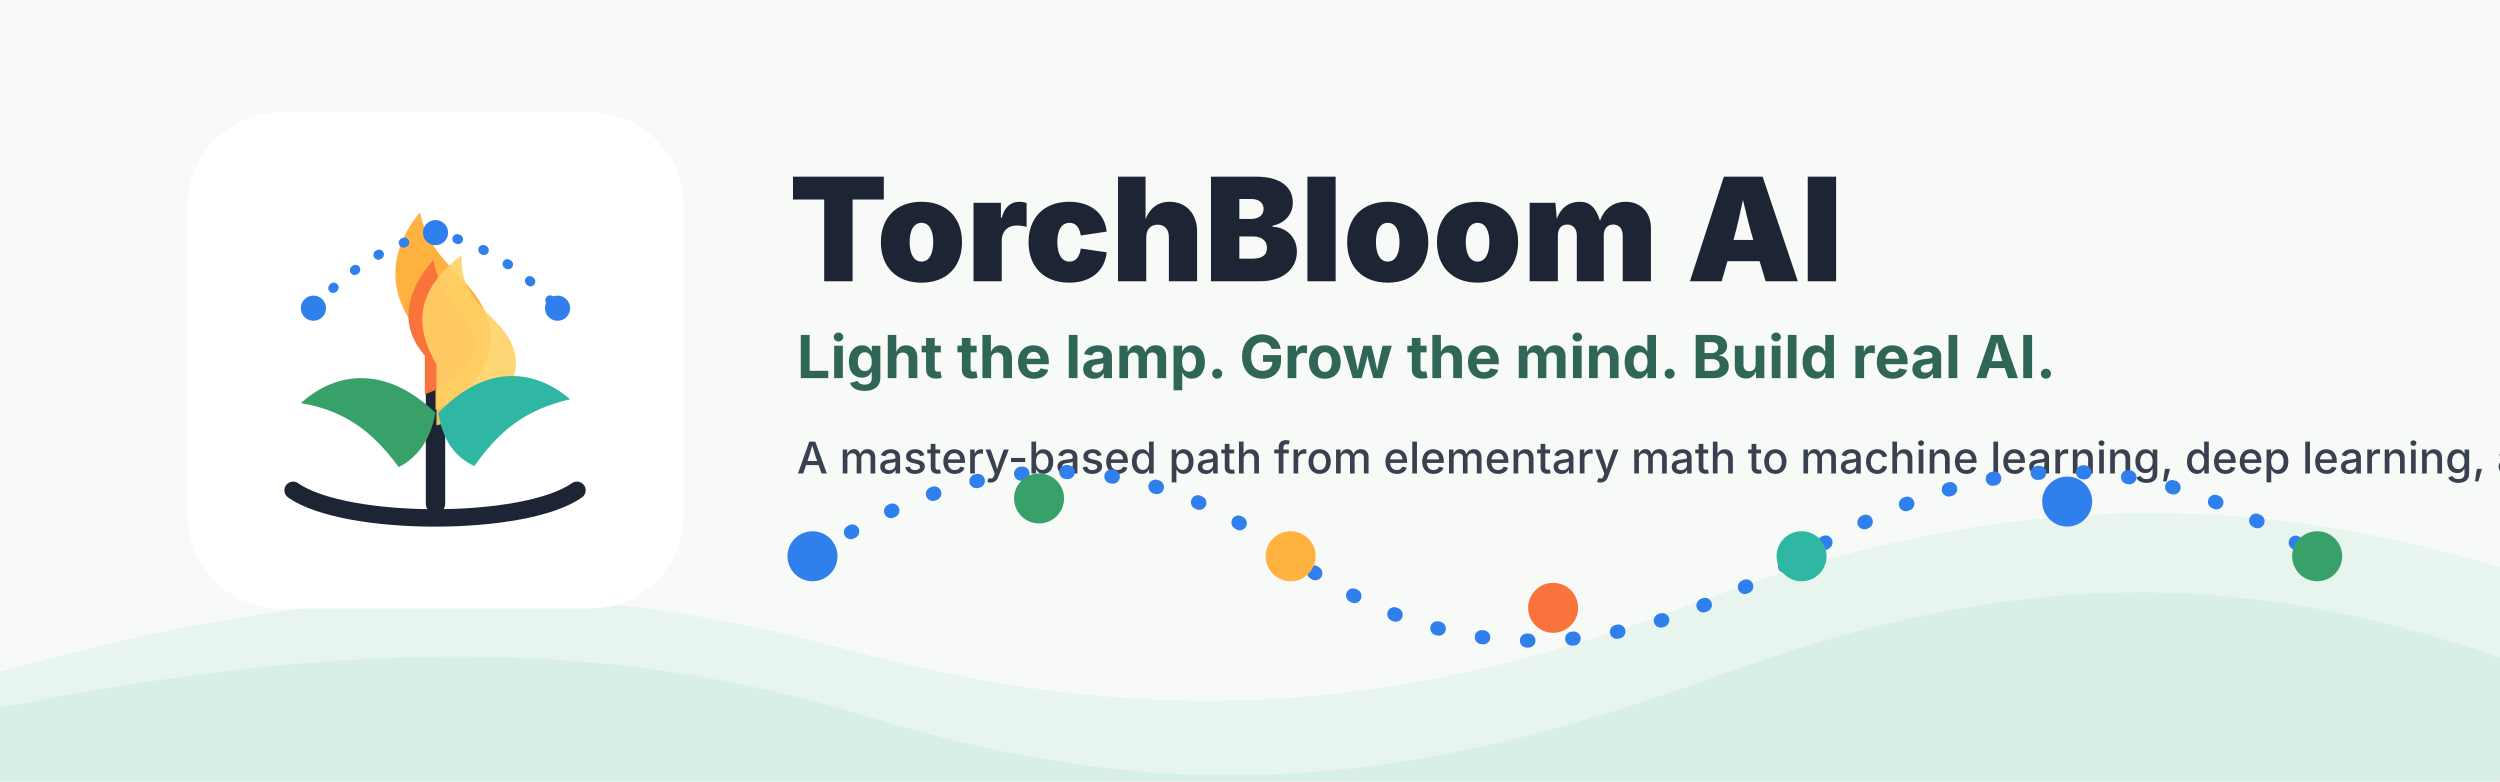
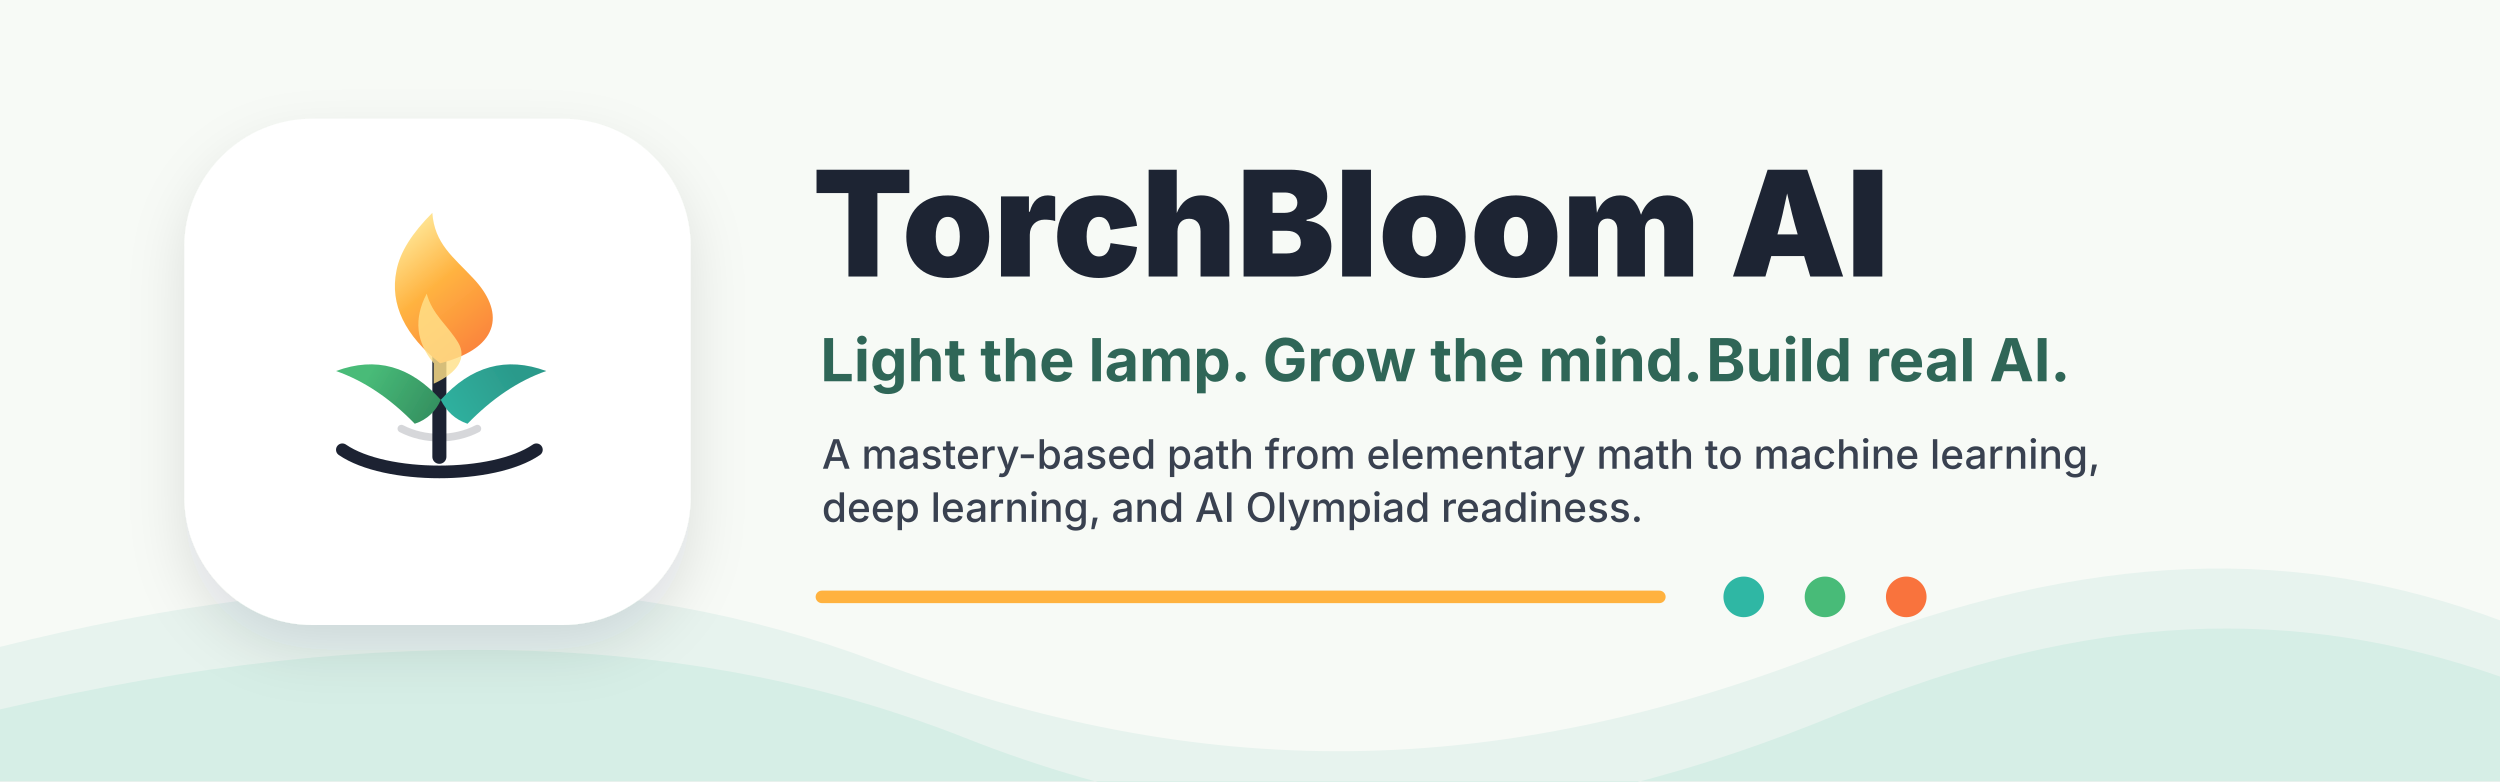
<svg xmlns="http://www.w3.org/2000/svg" viewBox="0 0 1600 500" role="img" aria-labelledby="title desc">
-   <rect width="1600" height="500" fill="#f8faf7" />
-   <path d="M0 430c206-58 362-63 535-16 191 52 351 47 547-27 180-68 338-78 518-24v137H0z" fill="#e8f4ee" />
-   <path d="M0 453c225-45 393-44 553 5 193 59 343 49 548-26 185-68 333-69 499-11v79H0z" fill="#d8efe8" />
-   <g transform="translate(120 72) scale(.62)">
-     <rect width="512" height="512" rx="96" fill="#ffffff" />
-     <path d="M109 390c54 38 239 38 293 0" fill="none" stroke="#1d2433" stroke-width="18" stroke-linecap="round" />
-     <path d="M256 404V230" fill="none" stroke="#1d2433" stroke-width="20" stroke-linecap="round" />
-     <path d="M256 245c-50-45-54-96-16-142 9 45 42 61 61 91 27 43 7 87-45 113z" fill="#ffb23f" />
-     <path d="M245 251c-27-31-20-66 9-99 5 32 25 46 36 67 15 29 2 54-45 72z" fill="#f9733d" />
-     <path d="M257 260c-28-47-14-82 26-113-2 35 18 51 38 72 33 35 26 83-64 104z" fill="#ffd166" opacity=".9" />
-     <path d="M256 310c-49-47-100-45-139-10 48 8 76 32 101 66 20-10 33-29 38-56z" fill="#37a169" />
-     <path d="M259 310c46-48 96-48 136-14-48 11-74 34-99 69-21-10-33-28-37-55z" fill="#2fb7a4" />
-     <path d="M130 202c35-39 75-66 126-78 51 12 91 39 126 78" fill="none" stroke="#2f80ed" stroke-width="10" stroke-linecap="round" stroke-dasharray="1 28" />
-     <circle cx="130" cy="202" r="13" fill="#2f80ed" />
-     <circle cx="256" cy="124" r="13" fill="#2f80ed" />
-     <circle cx="382" cy="202" r="13" fill="#2f80ed" />
+   <defs>
+     <linearGradient id="flameWarm" x1="178" y1="82" x2="337" y2="281" gradientUnits="userSpaceOnUse">
+       <stop offset="0" stop-color="#fff0a6" />
+       <stop offset=".42" stop-color="#ffb23f" />
+       <stop offset="1" stop-color="#f9733d" />
+     </linearGradient>
+     <linearGradient id="leafLeft" x1="140" y1="312" x2="258" y2="382" gradientUnits="userSpaceOnUse">
+       <stop offset="0" stop-color="#48bb78" />
+       <stop offset="1" stop-color="#2f855a" />
+     </linearGradient>
+     <linearGradient id="leafRight" x1="258" y1="382" x2="378" y2="310" gradientUnits="userSpaceOnUse">
+       <stop offset="0" stop-color="#2fb7a4" />
+       <stop offset="1" stop-color="#2c9a8b" />
+     </linearGradient>
+     <filter id="softShadow" x="-20%" y="-20%" width="140%" height="140%">
+       <feDropShadow dx="0" dy="16" stdDeviation="18" flood-color="#1d2433" flood-opacity=".11" />
+     </filter>
+   </defs>
+   <rect width="1600" height="500" fill="#f7faf6" />
+   <path d="M0 414c215-54 401-51 560 9 210 79 397 77 610-6 169-66 301-68 430-20v103H0z" fill="#e7f3ee" />
+   <path d="M0 454c249-58 450-48 617 18 202 80 376 61 562-16 158-65 290-69 421-23v67H0z" fill="#d6eee6" />
+   <g transform="translate(118 76)" filter="url(#softShadow)">
+     <rect width="324" height="324" rx="82" fill="#ffffff" />
+     <g transform="translate(48 35) scale(.45)">
+       <path d="M118 393c61 42 215 42 276 0" fill="none" stroke="#1d2433" stroke-width="18" stroke-linecap="round" />
+       <path d="M256 403V249" fill="none" stroke="#1d2433" stroke-width="20" stroke-linecap="round" />
+       <path d="M257 270c-49-39-72-83-62-132 5-26 22-53 51-82 3 44 30 63 58 93 43 45 43 98-47 121z" fill="url(#flameWarm)" />
+       <path d="M248 270c-25-30-29-63-10-99 8 30 30 45 45 70 12 21 0 42-35 58z" fill="#ffe08a" opacity=".82" />
+       <path d="M258 322c-43-48-92-62-149-41 40 14 77 39 112 75 18-6 30-18 37-34z" fill="url(#leafLeft)" />
+       <path d="M258 322c43-48 93-62 150-41-40 14-77 39-112 75-18-6-30-18-38-34z" fill="url(#leafRight)" />
+       <path d="M202 363c33 17 75 17 108 0" fill="none" stroke="#1d2433" stroke-width="11" stroke-linecap="round" opacity=".18" />
+     </g>
  </g>
-   <text x="505" y="180" fill="#1d2433" font-family="Inter, ui-sans-serif, system-ui, -apple-system, BlinkMacSystemFont, Segoe UI, sans-serif" font-size="92" font-weight="850">TorchBloom AI</text>
-   <text x="510" y="242" fill="#2f6657" font-family="Inter, ui-sans-serif, system-ui, -apple-system, BlinkMacSystemFont, Segoe UI, sans-serif" font-size="38" font-weight="700">Light the lamp. Grow the mind. Build real AI.</text>
-   <text x="510" y="303" fill="#394150" font-family="Inter, ui-sans-serif, system-ui, -apple-system, BlinkMacSystemFont, Segoe UI, sans-serif" font-size="28" font-weight="500">A mastery-based path from elementary math to machine learning, deep learning, and AI Olympiad readiness.</text>
-   <path d="M520 356c106-72 208-72 306 0s207 72 327 0 221-72 330 0" fill="none" stroke="#2f80ed" stroke-width="9" stroke-linecap="round" stroke-dasharray="1 28" />
-   <circle cx="520" cy="356" r="16" fill="#2f80ed" />
-   <circle cx="665" cy="319" r="16" fill="#37a169" />
-   <circle cx="826" cy="356" r="16" fill="#ffb23f" />
-   <circle cx="994" cy="389" r="16" fill="#f9733d" />
-   <circle cx="1153" cy="356" r="16" fill="#2fb7a4" />
-   <circle cx="1323" cy="321" r="16" fill="#2f80ed" />
-   <circle cx="1483" cy="356" r="16" fill="#37a169" />
+   <text x="520" y="177" fill="#1d2433" font-family="Inter, ui-sans-serif, system-ui, -apple-system, BlinkMacSystemFont, Segoe UI, sans-serif" font-size="94" font-weight="850">TorchBloom AI</text>
+   <text x="525" y="244" fill="#2f6657" font-family="Inter, ui-sans-serif, system-ui, -apple-system, BlinkMacSystemFont, Segoe UI, sans-serif" font-size="38" font-weight="720">Light the lamp. Grow the mind.</text>
+   <text x="1092" y="244" fill="#2f6657" font-family="Inter, ui-sans-serif, system-ui, -apple-system, BlinkMacSystemFont, Segoe UI, sans-serif" font-size="38" font-weight="720">Build real AI.</text>
+   <text x="526" y="300" fill="#394150" font-family="Inter, ui-sans-serif, system-ui, -apple-system, BlinkMacSystemFont, Segoe UI, sans-serif" font-size="26" font-weight="520">A mastery-based path from elementary math to machine learning,</text>
+   <text x="526" y="334" fill="#394150" font-family="Inter, ui-sans-serif, system-ui, -apple-system, BlinkMacSystemFont, Segoe UI, sans-serif" font-size="26" font-weight="520">deep learning, and AI Olympiad readiness.</text>
+   <g transform="translate(526 382)">
+     <path d="M0 0h536" fill="none" stroke="#ffb23f" stroke-width="8" stroke-linecap="round" />
+     <circle cx="590" cy="0" r="13" fill="#2fb7a4" />
+     <circle cx="642" cy="0" r="13" fill="#48bb78" />
+     <circle cx="694" cy="0" r="13" fill="#f9733d" />
+   </g>
</svg>
